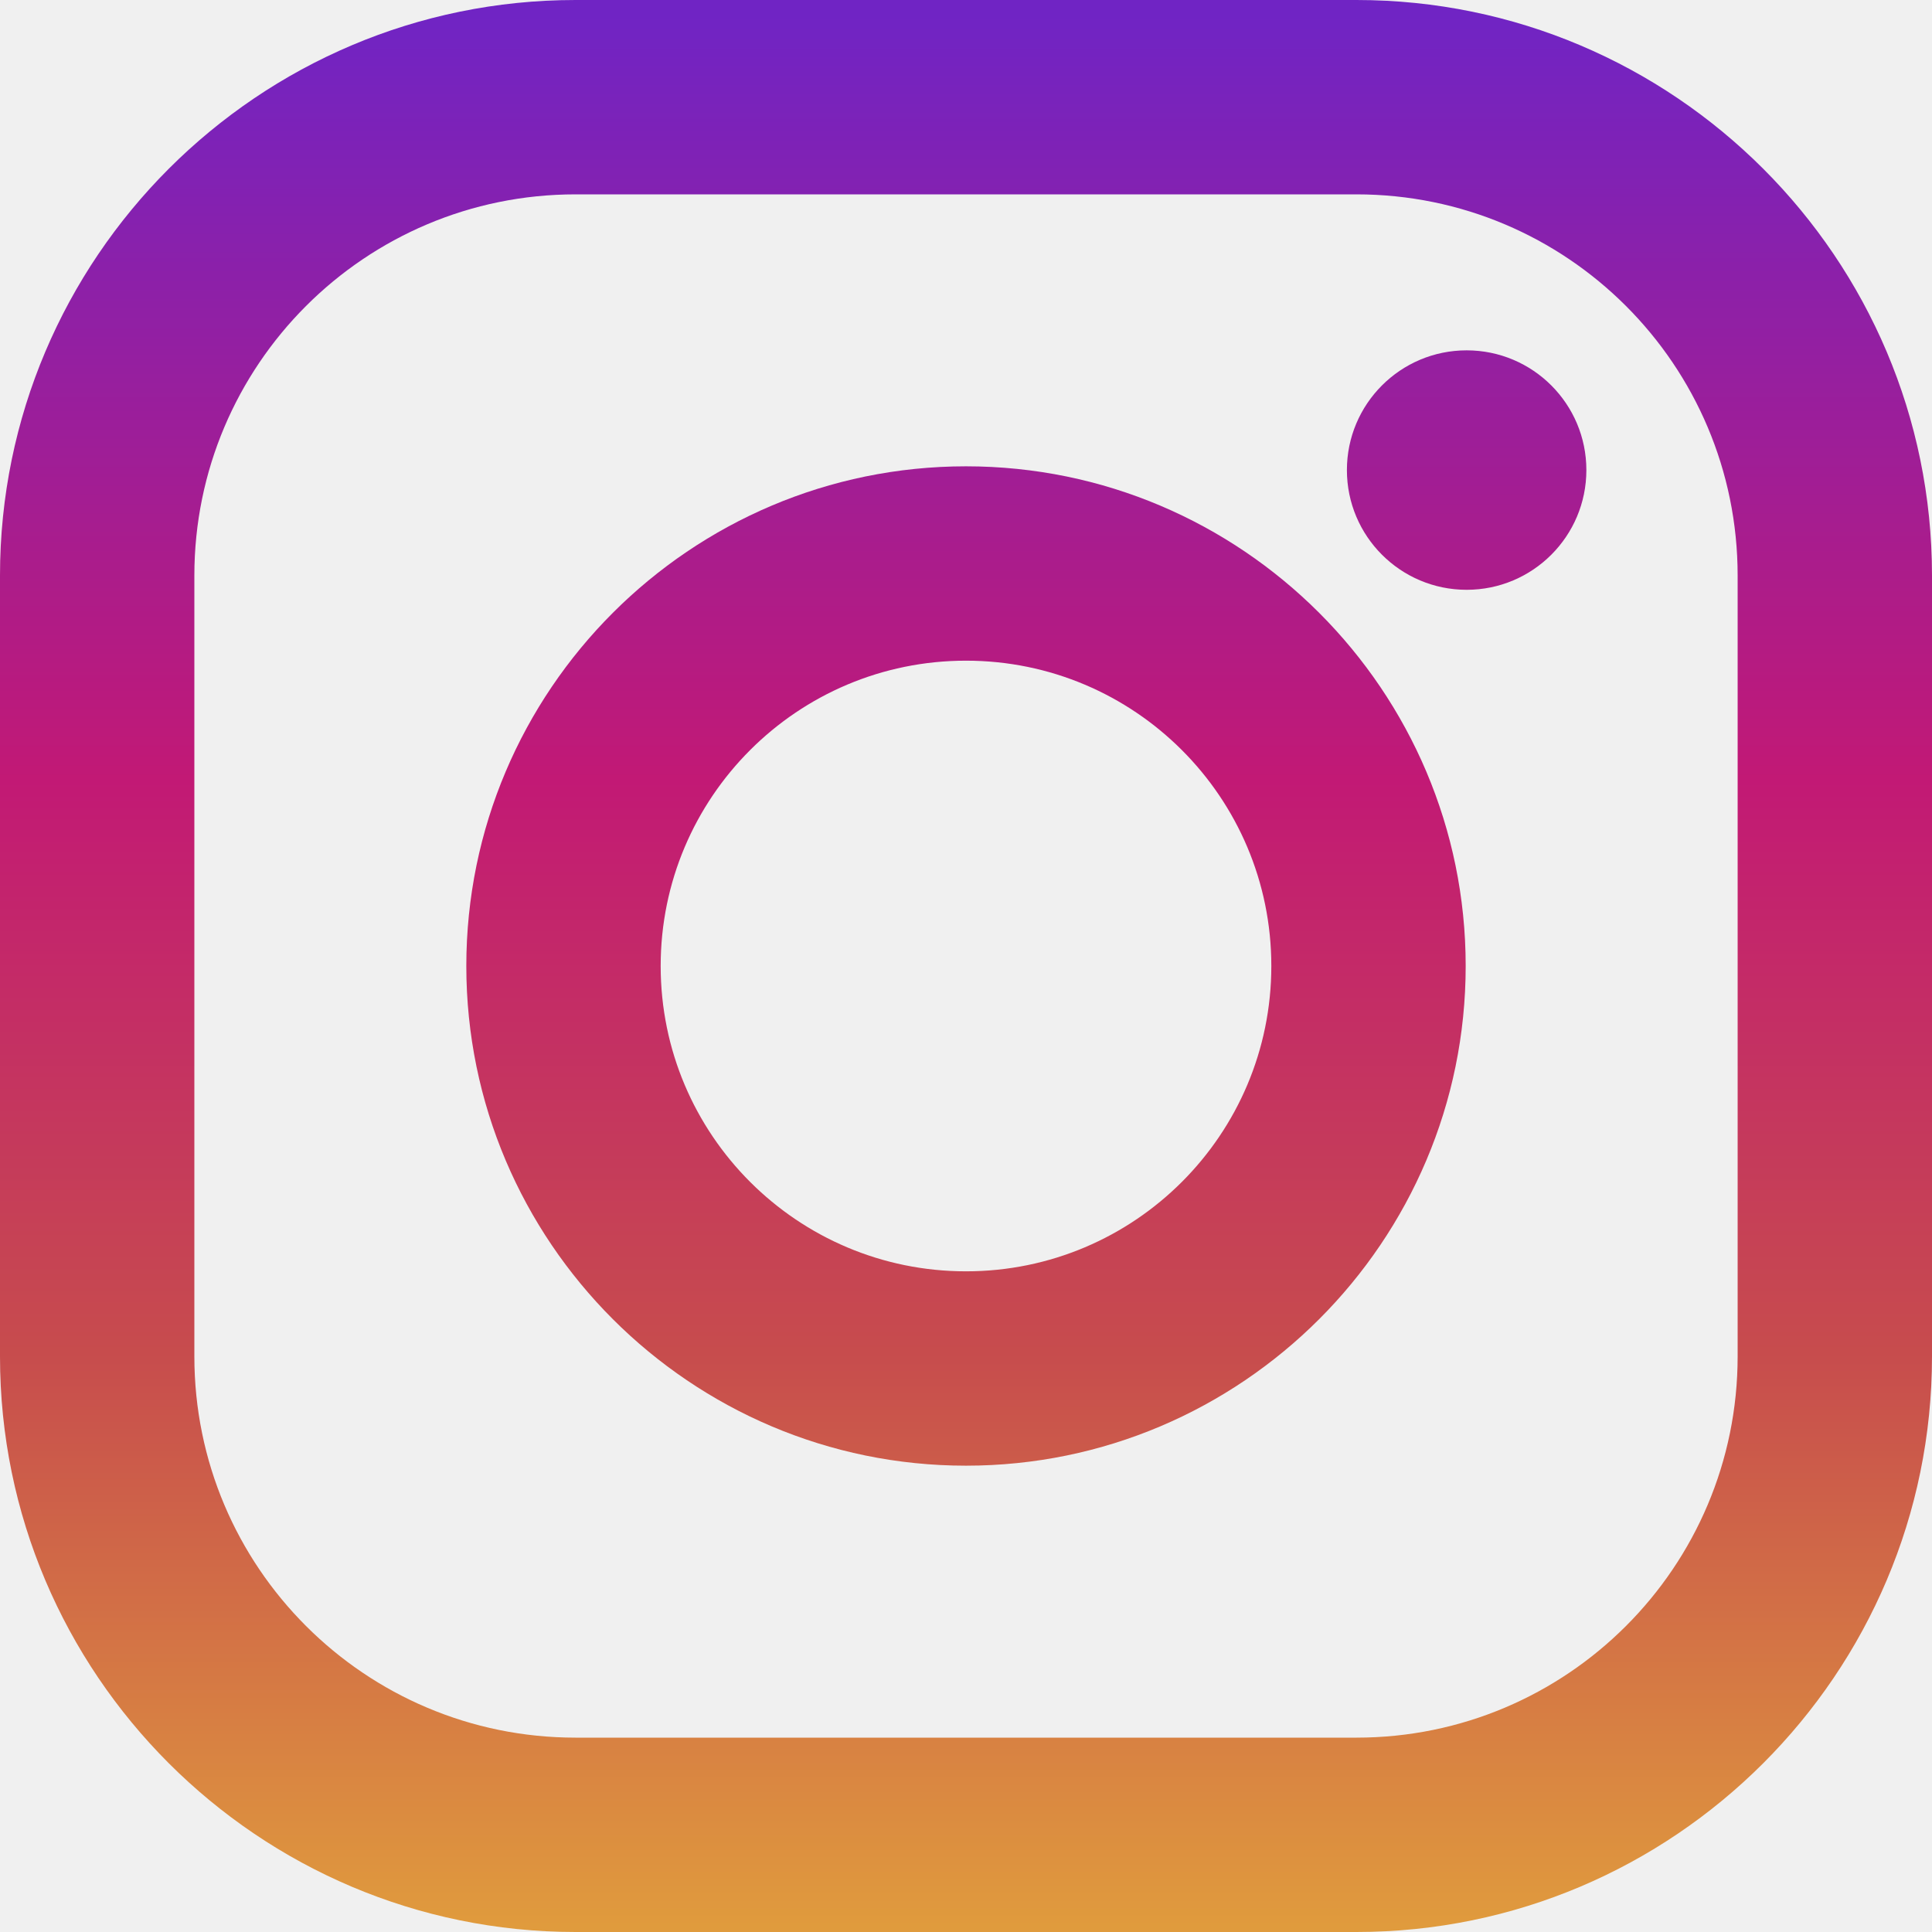
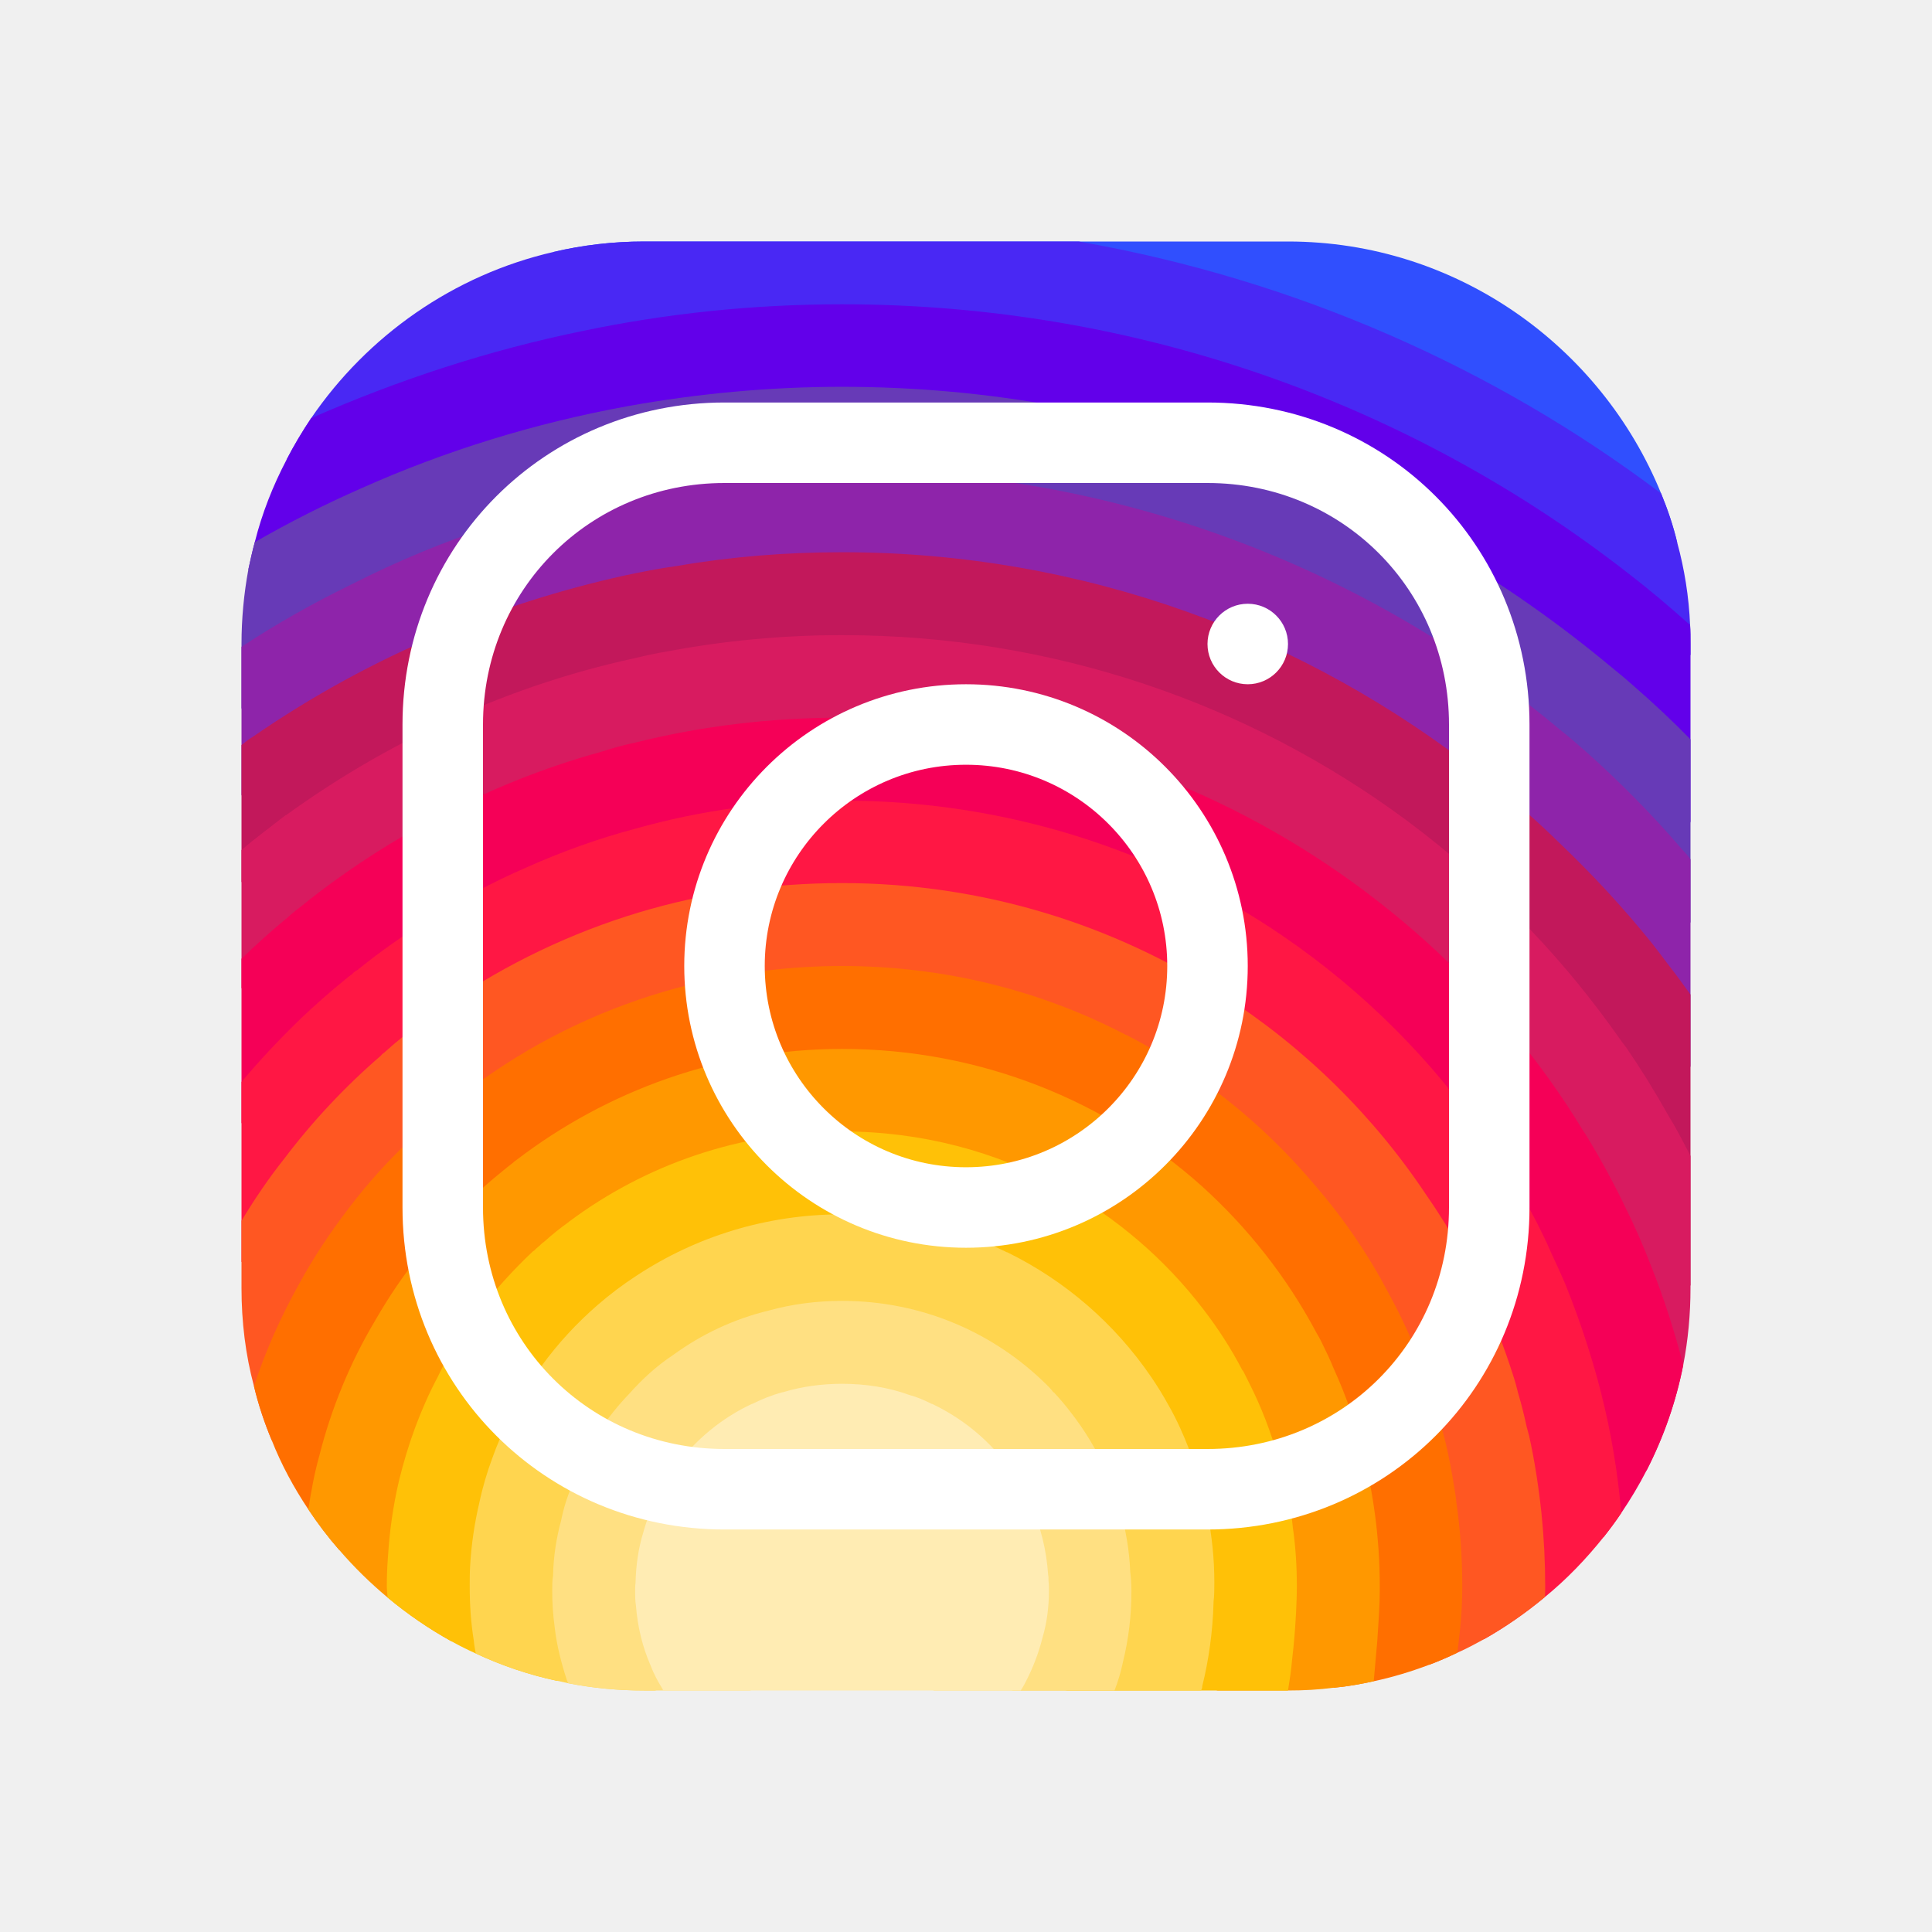
- <svg xmlns="http://www.w3.org/2000/svg" version="1.1" id="Layer_1" x="0px" y="0px" viewBox="0 0 551.034 551.034" style="enable-background:new 0 0 551.034 551.034;" xml:space="preserve">
-   <g id="XMLID_13_">
-     <linearGradient id="XMLID_2_" gradientUnits="userSpaceOnUse" x1="275.517" y1="4.571" x2="275.517" y2="549.72" gradientTransform="matrix(1 0 0 -1 0 554)">
-       <stop offset="0" style="stop-color:#E09B3D" />
-       <stop offset="0.3" style="stop-color:#C74C4D" />
-       <stop offset="0.6" style="stop-color:#C21975" />
-       <stop offset="1" style="stop-color:#7024C4" />
-     </linearGradient>
-     <path id="XMLID_17_" style="fill:url(#XMLID_2_);" d="M386.878,0H164.156C73.64,0,0,73.64,0,164.156v222.722   c0,90.516,73.64,164.156,164.156,164.156h222.722c90.516,0,164.156-73.64,164.156-164.156V164.156   C551.033,73.64,477.393,0,386.878,0z M495.6,386.878c0,60.045-48.677,108.722-108.722,108.722H164.156   c-60.045,0-108.722-48.677-108.722-108.722V164.156c0-60.046,48.677-108.722,108.722-108.722h222.722   c60.045,0,108.722,48.676,108.722,108.722L495.6,386.878L495.6,386.878z" />
-     <linearGradient id="XMLID_3_" gradientUnits="userSpaceOnUse" x1="275.517" y1="4.571" x2="275.517" y2="549.72" gradientTransform="matrix(1 0 0 -1 0 554)">
-       <stop offset="0" style="stop-color:#E09B3D" />
-       <stop offset="0.3" style="stop-color:#C74C4D" />
-       <stop offset="0.6" style="stop-color:#C21975" />
-       <stop offset="1" style="stop-color:#7024C4" />
-     </linearGradient>
-     <path id="XMLID_81_" style="fill:url(#XMLID_3_);" d="M275.517,133C196.933,133,133,196.933,133,275.516   s63.933,142.517,142.517,142.517S418.034,354.1,418.034,275.516S354.101,133,275.517,133z M275.517,362.6   c-48.095,0-87.083-38.988-87.083-87.083s38.989-87.083,87.083-87.083c48.095,0,87.083,38.988,87.083,87.083   C362.6,323.611,323.611,362.6,275.517,362.6z" />
-     <linearGradient id="XMLID_4_" gradientUnits="userSpaceOnUse" x1="418.306" y1="4.571" x2="418.306" y2="549.72" gradientTransform="matrix(1 0 0 -1 0 554)">
-       <stop offset="0" style="stop-color:#E09B3D" />
-       <stop offset="0.3" style="stop-color:#C74C4D" />
-       <stop offset="0.6" style="stop-color:#C21975" />
-       <stop offset="1" style="stop-color:#7024C4" />
-     </linearGradient>
-     <circle id="XMLID_83_" style="fill:url(#XMLID_4_);" cx="418.306" cy="134.072" r="34.149" />
+ <svg xmlns="http://www.w3.org/2000/svg" viewBox="0 0 48 48" width="48px" height="48px">
+   <path fill="#304ffe" d="M41.67,13.48c-0.4,0.26-0.97,0.5-1.21,0.77c-0.09,0.09-0.14,0.19-0.12,0.29v1.03l-0.3,1.01l-0.3,1l-0.33,1.1 l-0.68,2.25l-0.66,2.22l-0.5,1.67c0,0.26-0.01,0.52-0.03,0.77c-0.07,0.96-0.27,1.88-0.59,2.74c-0.19,0.53-0.42,1.04-0.7,1.52 c-0.1,0.19-0.22,0.38-0.34,0.56c-0.4,0.63-0.88,1.21-1.41,1.72c-0.41,0.41-0.86,0.79-1.35,1.11c0,0,0,0-0.01,0 c-0.08,0.07-0.17,0.13-0.27,0.18c-0.31,0.21-0.64,0.39-0.98,0.55c-0.23,0.12-0.46,0.22-0.7,0.31c-0.05,0.03-0.11,0.05-0.16,0.07 c-0.57,0.27-1.23,0.45-1.89,0.54c-0.04,0.01-0.07,0.01-0.11,0.02c-0.4,0.07-0.79,0.13-1.19,0.16c-0.18,0.02-0.37,0.03-0.55,0.03 l-0.71-0.04l-3.42-0.18c0-0.01-0.01,0-0.01,0l-1.72-0.09c-0.13,0-0.27,0-0.4-0.01c-0.54-0.02-1.06-0.08-1.58-0.19 c-0.01,0-0.01,0-0.01,0c-0.95-0.18-1.86-0.5-2.71-0.93c-0.47-0.24-0.93-0.51-1.36-0.82c-0.18-0.13-0.35-0.27-0.52-0.42 c-0.48-0.4-0.91-0.83-1.31-1.27c-0.06-0.06-0.11-0.12-0.16-0.18c-0.06-0.06-0.12-0.13-0.17-0.19c-0.38-0.48-0.7-0.97-0.96-1.49 c-0.24-0.46-0.43-0.95-0.58-1.49c-0.06-0.19-0.11-0.37-0.15-0.57c-0.01-0.01-0.02-0.03-0.02-0.05c-0.1-0.41-0.19-0.84-0.24-1.27 c-0.06-0.33-0.09-0.66-0.09-1c-0.02-0.13-0.02-0.27-0.02-0.4l1.91-2.95l1.87-2.88l0.85-1.31l0.77-1.18l0.26-0.41v-1.03 c0.02-0.23,0.03-0.47,0.02-0.69c-0.01-0.7-0.15-1.38-0.38-2.03c-0.22-0.69-0.53-1.34-0.85-1.94c-0.38-0.69-0.78-1.31-1.11-1.87 C14,7.4,13.66,6.73,13.75,6.26C14.47,6.09,15.23,6,16,6h16c4.18,0,7.78,2.6,9.27,6.26C41.43,12.65,41.57,13.06,41.67,13.48z" />
+   <path fill="#4928f4" d="M42,16v0.27l-1.38,0.8l-0.88,0.51l-0.97,0.56l-1.94,1.13l-1.9,1.1l-1.94,1.12l-0.77,0.45 c0,0.48-0.12,0.92-0.34,1.32c-0.31,0.58-0.83,1.06-1.49,1.47c-0.67,0.41-1.49,0.74-2.41,0.98c0,0,0-0.01-0.01,0 c-3.56,0.92-8.42,0.5-10.78-1.26c-0.66-0.49-1.12-1.09-1.32-1.78c-0.06-0.23-0.09-0.48-0.09-0.73v-7.19 c0.01-0.15-0.09-0.3-0.27-0.45c-0.54-0.43-1.81-0.84-3.23-1.25c-1.11-0.31-2.3-0.62-3.3-0.92c-0.79-0.24-1.46-0.48-1.86-0.71 c0.18-0.35,0.39-0.7,0.61-1.03c1.4-2.05,3.54-3.56,6.02-4.13C14.47,6.09,15.23,6,16,6h10.8c5.37,0.94,10.32,3.13,14.47,6.26 c0.16,0.39,0.3,0.8,0.4,1.22c0.18,0.66,0.29,1.34,0.32,2.05C42,15.68,42,15.84,42,16z" />
+   <path fill="#6200ea" d="M42,16v4.41l-0.22,0.68l-0.75,2.33l-0.78,2.4l-0.41,1.28l-0.38,1.19l-0.37,1.13l-0.36,1.12l-0.19,0.59 l-0.25,0.78c0,0.76-0.02,1.43-0.07,2c-0.01,0.06-0.02,0.12-0.02,0.18c-0.06,0.53-0.14,0.98-0.27,1.36 c-0.01,0.06-0.03,0.12-0.05,0.17c-0.26,0.72-0.65,1.18-1.23,1.48c-0.14,0.08-0.3,0.14-0.47,0.2c-0.53,0.18-1.2,0.27-2.02,0.32 c-0.6,0.04-1.29,0.05-2.07,0.05H31.4l-1.19-0.05L30,37.61l-2.17-0.09l-2.2-0.09l-7.25-0.3l-1.88-0.08h-0.26 c-0.78-0.01-1.45-0.06-2.03-0.14c-0.84-0.13-1.49-0.35-1.98-0.68c-0.7-0.45-1.11-1.11-1.35-2.03c-0.06-0.22-0.11-0.45-0.14-0.7 c-0.1-0.58-0.15-1.25-0.18-2c0-0.15,0-0.3-0.01-0.46c-0.01-0.01,0-0.01,0-0.01v-0.58c-0.01-0.29-0.01-0.59-0.01-0.9l0.05-1.61 l0.03-1.15l0.04-1.34v-0.19l0.07-2.46l0.07-2.46l0.07-2.31l0.06-2.27l0.02-0.6c0-0.31-1.05-0.49-2.22-0.64 c-0.93-0.12-1.95-0.23-2.56-0.37c0.05-0.23,0.1-0.46,0.16-0.68c0.18-0.72,0.45-1.4,0.79-2.05c0.18-0.35,0.39-0.7,0.61-1.03 c2.16-0.95,4.41-1.69,6.76-2.17c2.06-0.43,4.21-0.66,6.43-0.66c7.36,0,14.16,2.49,19.54,6.69c0.52,0.4,1.03,0.83,1.53,1.28 C42,15.68,42,15.84,42,16z" />
+   <path fill="#673ab7" d="M42,18.37v4.54l-0.55,1.06l-1.05,2.05l-0.56,1.08l-0.51,0.99l-0.22,0.43c0,0.31,0,0.61-0.02,0.9 c0,0.43-0.02,0.84-0.05,1.22c-0.04,0.45-0.1,0.86-0.16,1.24c-0.15,0.79-0.36,1.47-0.66,2.03c-0.04,0.07-0.08,0.14-0.12,0.2 c-0.11,0.18-0.24,0.35-0.38,0.51c-0.18,0.22-0.38,0.41-0.61,0.57c-0.34,0.26-0.74,0.47-1.2,0.63c-0.57,0.21-1.23,0.35-2.01,0.43 c-0.51,0.05-1.07,0.08-1.68,0.08l-0.42,0.02l-2.08,0.12h-0.01L27.5,36.6l-2.25,0.13l-3.1,0.18l-3.77,0.22l-0.55,0.03 c-0.51,0-0.99-0.03-1.45-0.09c-0.05-0.01-0.09-0.02-0.14-0.02c-0.68-0.11-1.3-0.29-1.86-0.54c-0.68-0.3-1.27-0.7-1.77-1.18 c-0.44-0.43-0.82-0.92-1.13-1.47c-0.07-0.13-0.14-0.25-0.2-0.39c-0.3-0.59-0.54-1.25-0.72-1.97c-0.03-0.12-0.06-0.25-0.08-0.38 c-0.06-0.23-0.11-0.47-0.14-0.72c-0.11-0.64-0.17-1.32-0.2-2.03v-0.01c-0.01-0.29-0.02-0.57-0.02-0.87l-0.49-1.17l-0.07-0.18 L9.5,25.99L8.75,24.2l-0.12-0.29l-0.72-1.73l-0.8-1.93c0,0,0,0-0.01,0L6.29,18.3L6,17.59V16c0-0.63,0.06-1.25,0.17-1.85 c0.05-0.23,0.1-0.46,0.16-0.68c0.85-0.49,1.74-0.94,2.65-1.34c2.08-0.93,4.31-1.62,6.62-2.04c1.72-0.31,3.51-0.48,5.32-0.48 c7.31,0,13.94,2.65,19.12,6.97c0.2,0.16,0.39,0.32,0.58,0.49C41.09,17.48,41.55,17.91,42,18.37z" />
+   <path fill="#8e24aa" d="M42,21.35v5.14l-0.57,1.19l-1.08,2.25l-0.01,0.03c0,0.43-0.02,0.82-0.05,1.17c-0.1,1.15-0.38,1.88-0.84,2.33 c-0.33,0.34-0.74,0.53-1.25,0.63c-0.03,0.01-0.07,0.01-0.1,0.02c-0.16,0.03-0.33,0.05-0.51,0.05c-0.62,0.06-1.35,0.02-2.19-0.04 c-0.09,0-0.19-0.01-0.29-0.02c-0.61-0.04-1.26-0.08-1.98-0.11c-0.39-0.01-0.8-0.02-1.22-0.02h-0.02l-1.01,0.08h-0.01l-2.27,0.16 l-2.59,0.2l-0.38,0.03l-3.03,0.22l-1.57,0.12l-1.55,0.11c-0.27,0-0.53,0-0.79-0.01c0,0-0.01-0.01-0.01,0 c-1.13-0.02-2.14-0.09-3.04-0.26c-0.83-0.14-1.56-0.36-2.18-0.69c-0.64-0.31-1.17-0.75-1.6-1.31c-0.41-0.55-0.71-1.24-0.9-2.07 c0-0.01,0-0.01,0-0.01c-0.14-0.67-0.22-1.45-0.22-2.33l-0.15-0.27L9.7,26.35l-0.13-0.22L9.5,25.99l-0.93-1.65l-0.46-0.83 l-0.58-1.03l-1-1.79L6,19.75v-3.68c0.88-0.58,1.79-1.09,2.73-1.55c1.14-0.58,2.32-1.07,3.55-1.47c1.34-0.44,2.74-0.79,4.17-1.02 c1.45-0.24,2.94-0.36,4.47-0.36c6.8,0,13.04,2.43,17.85,6.47c0.22,0.17,0.43,0.36,0.64,0.54c0.84,0.75,1.64,1.56,2.37,2.41 C41.86,21.18,41.94,21.26,42,21.35z" />
+   <path fill="#c2185b" d="M42,24.71v7.23c-0.24-0.14-0.57-0.31-0.98-0.49c-0.22-0.11-0.47-0.22-0.73-0.32 c-0.38-0.17-0.79-0.33-1.25-0.49c-0.1-0.04-0.2-0.07-0.31-0.1c-0.18-0.07-0.37-0.13-0.56-0.19c-0.59-0.18-1.24-0.35-1.92-0.5 c-0.26-0.05-0.53-0.1-0.8-0.14c-0.87-0.15-1.8-0.24-2.77-0.25c-0.08-0.01-0.17-0.01-0.25-0.01l-2.57,0.02l-3.5,0.02h-0.01 l-7.49,0.06c-2.38,0-3.84,0.57-4.72,0.8c0,0-0.01,0-0.01,0.01c-0.93,0.24-1.22,0.09-1.3-1.54c-0.02-0.45-0.03-1.03-0.03-1.74 l-0.56-0.43l-0.98-0.74l-0.6-0.46l-0.12-0.09L8.88,24.1l-0.25-0.19l-0.52-0.4l-0.96-0.72L6,21.91v-3.4 c0.1-0.08,0.19-0.15,0.29-0.21c1.45-1,3-1.85,4.64-2.54c1.46-0.62,3-1.11,4.58-1.46c0.43-0.09,0.87-0.18,1.32-0.24 c1.33-0.23,2.7-0.34,4.09-0.34c6.01,0,11.53,2.09,15.91,5.55c0.66,0.52,1.3,1.07,1.9,1.66c0.82,0.78,1.59,1.61,2.3,2.49 c0.14,0.18,0.28,0.36,0.42,0.55C41.64,24.21,41.82,24.46,42,24.71z" />
+   <path fill="#d81b60" d="M42,28.72V32c0,0.65-0.06,1.29-0.18,1.91c-0.18,0.92-0.49,1.8-0.91,2.62c-0.22,0.05-0.47,0.05-0.75,0.01 c-0.63-0.11-1.37-0.44-2.17-0.87c-0.04-0.01-0.08-0.03-0.11-0.05c-0.25-0.13-0.51-0.27-0.77-0.43c-0.53-0.29-1.09-0.61-1.65-0.91 c-0.12-0.06-0.24-0.12-0.35-0.18c-0.64-0.33-1.3-0.63-1.96-0.86c0,0,0,0-0.01,0c-0.14-0.05-0.29-0.1-0.44-0.14 c-0.57-0.16-1.15-0.26-1.71-0.26l-1.1-0.32l-4.87-1.41c0,0,0,0-0.01,0l-2.99-0.87h-0.01l-1.3-0.38c-3.76,0-6.07,1.6-7.19,0.99 c-0.44-0.23-0.7-0.81-0.79-1.95c-0.03-0.32-0.04-0.68-0.04-1.1l-1.17-0.57l-0.05-0.02h-0.01l-0.84-0.42L9.7,26.35l-0.07-0.03 l-0.17-0.09L7.5,25.28L6,24.55v-3.43c0.17-0.15,0.35-0.29,0.53-0.43c0.19-0.15,0.38-0.29,0.57-0.44c0.01,0,0.01,0,0.01,0 c1.18-0.85,2.43-1.6,3.76-2.22c1.55-0.74,3.2-1.31,4.91-1.68c0.25-0.06,0.51-0.12,0.77-0.16c1.42-0.27,2.88-0.41,4.37-0.41 c5.27,0,10.11,1.71,14.01,4.59c1.13,0.84,2.18,1.77,3.14,2.78c0.79,0.83,1.52,1.73,2.18,2.67c0.05,0.07,0.1,0.14,0.15,0.2 c0.37,0.54,0.71,1.09,1.03,1.66C41.64,28.02,41.82,28.37,42,28.72z" />
+   <path fill="#f50057" d="M41.82,33.91c-0.18,0.92-0.49,1.8-0.91,2.62c-0.19,0.37-0.4,0.72-0.63,1.06c-0.14,0.21-0.29,0.41-0.44,0.6 c-0.36-0.14-0.89-0.34-1.54-0.56c0,0,0,0,0-0.01c-0.49-0.17-1.05-0.35-1.65-0.52c-0.17-0.05-0.34-0.1-0.52-0.15 c-0.71-0.19-1.45-0.36-2.17-0.46c-0.6-0.1-1.19-0.16-1.74-0.16l-0.46-0.13h-0.01l-2.42-0.7l-1.49-0.43l-1.66-0.48h-0.01l-0.54-0.15 l-6.53-1.88l-1.88-0.54l-1.4-0.33l-2.28-0.54l-0.28-0.07c0,0,0,0-0.01,0l-2.29-0.53c0-0.01,0-0.01,0-0.01l-0.41-0.09l-0.21-0.05 l-1.67-0.39l-0.19-0.05l-1.42-1.17L6,27.9v-4.08c0.37-0.36,0.75-0.7,1.15-1.03c0.12-0.11,0.25-0.21,0.38-0.31 c0.12-0.1,0.25-0.2,0.38-0.3c0.91-0.69,1.87-1.31,2.89-1.84c1.3-0.7,2.68-1.26,4.13-1.66c0.28-0.09,0.56-0.17,0.85-0.23 c1.64-0.41,3.36-0.62,5.14-0.62c4.47,0,8.63,1.35,12.07,3.66c1.71,1.15,3.25,2.53,4.55,4.1c0.66,0.79,1.26,1.62,1.79,2.5 c0.05,0.07,0.09,0.13,0.13,0.2c0.32,0.53,0.62,1.08,0.89,1.64c0.25,0.5,0.47,1,0.67,1.52C41.34,32.25,41.6,33.07,41.82,33.91z" />
+   <path fill="#ff1744" d="M40.28,37.59c-0.14,0.21-0.29,0.41-0.44,0.6c-0.44,0.55-0.92,1.05-1.46,1.49c-0.47,0.39-0.97,0.74-1.5,1.04 c-0.2-0.05-0.4-0.11-0.61-0.19c-0.66-0.23-1.35-0.61-1.99-1.01c-0.96-0.61-1.79-1.27-2.16-1.57c-0.14-0.12-0.21-0.18-0.21-0.18 l-1.7-0.15L30,37.6l-2.2-0.19l-2.28-0.2l-3.37-0.3l-5.34-0.47l-0.02-0.01l-1.88-0.91l-1.9-0.92l-1.53-0.74l-0.33-0.16l-0.41-0.2 l-1.42-0.69L7.43,31.9l-0.59-0.29L6,31.35v-4.47c0.47-0.56,0.97-1.09,1.5-1.6c0.34-0.32,0.7-0.64,1.07-0.94 c0.06-0.05,0.12-0.1,0.18-0.14c0.04-0.05,0.09-0.08,0.13-0.1c0.59-0.48,1.21-0.91,1.85-1.3c0.74-0.47,1.52-0.89,2.33-1.24 c0.87-0.39,1.78-0.72,2.72-0.97c1.63-0.46,3.36-0.7,5.14-0.7c4.08,0,7.85,1.24,10.96,3.37c1.99,1.36,3.71,3.08,5.07,5.07 c0.45,0.64,0.85,1.32,1.22,2.02c0.13,0.26,0.26,0.52,0.37,0.78c0.12,0.25,0.23,0.5,0.34,0.75c0.21,0.52,0.4,1.04,0.57,1.58 c0.32,1,0.56,2.02,0.71,3.08C40.21,36.89,40.25,37.24,40.28,37.59z" />
+   <path fill="#ff5722" d="M38.39,39.42c0,0.08,0,0.17-0.01,0.26c-0.47,0.39-0.97,0.74-1.5,1.04c-0.22,0.12-0.44,0.24-0.67,0.34 c-0.23,0.11-0.46,0.21-0.7,0.3c-0.34-0.18-0.8-0.4-1.29-0.61c-0.69-0.31-1.44-0.59-2.02-0.68c-0.14-0.03-0.27-0.04-0.39-0.04 l-1.64-0.21h-0.02l-2.04-0.27l-2.06-0.27l-0.96-0.12l-7.56-0.98c-0.49,0-1.01-0.03-1.55-0.1c-0.66-0.06-1.35-0.16-2.04-0.3 c-0.68-0.12-1.37-0.28-2.03-0.45c-0.69-0.16-1.37-0.35-2-0.53c-0.73-0.22-1.41-0.43-1.98-0.62c-0.47-0.15-0.87-0.29-1.18-0.4 c-0.18-0.43-0.33-0.88-0.44-1.34C6.1,33.66,6,32.84,6,32v-1.67c0.32-0.53,0.67-1.05,1.06-1.54c0.71-0.94,1.52-1.8,2.4-2.56 c0.03-0.04,0.07-0.07,0.1-0.09l0.01-0.01c0.31-0.28,0.63-0.53,0.97-0.77c0.04-0.04,0.08-0.07,0.12-0.1 c0.16-0.12,0.33-0.24,0.51-0.35c1.43-0.97,3.01-1.73,4.7-2.24c1.6-0.48,3.29-0.73,5.05-0.73c3.49,0,6.75,1.03,9.47,2.79 c2.01,1.29,3.74,2.99,5.06,4.98c0.16,0.23,0.31,0.46,0.46,0.7c0.69,1.17,1.26,2.43,1.68,3.75c0.05,0.15,0.09,0.3,0.13,0.46 c0.08,0.27,0.15,0.55,0.21,0.83c0.02,0.07,0.04,0.14,0.06,0.22c0.14,0.63,0.24,1.29,0.31,1.95c0,0.01,0,0.01,0,0.01 C38.36,38.22,38.39,38.82,38.39,39.42z" />
+   <path fill="#ff6f00" d="M36.33,39.42c0,0.35-0.02,0.73-0.06,1.11c-0.02,0.18-0.04,0.36-0.06,0.53c-0.23,0.11-0.46,0.21-0.7,0.3 c-0.45,0.17-0.91,0.31-1.38,0.41c-0.32,0.07-0.65,0.13-0.98,0.16h-0.01c-0.31-0.19-0.67-0.42-1.04-0.68 c-0.67-0.47-1.37-1-1.93-1.43c-0.01-0.01-0.01-0.01-0.02-0.02c-0.59-0.45-1.01-0.79-1.01-0.79l-1.06,0.04l-2.04,0.07l-0.95,0.04 l-3.82,0.14l-3.23,0.12c-0.21,0.01-0.46,0.01-0.77,0h-0.01c-0.42-0.01-0.92-0.04-1.47-0.09c-0.64-0.05-1.34-0.11-2.05-0.18 c-0.69-0.08-1.39-0.16-2.06-0.24c-0.74-0.08-1.44-0.17-2.04-0.25c-0.47-0.06-0.88-0.11-1.21-0.15c-0.28-0.32-0.53-0.65-0.77-1.01 c-0.36-0.54-0.67-1.11-0.91-1.72c-0.18-0.43-0.33-0.88-0.44-1.34c0.29-0.89,0.67-1.73,1.12-2.54c0.36-0.66,0.78-1.29,1.24-1.89 c0.45-0.59,0.94-1.14,1.47-1.64v-0.01c0.15-0.15,0.3-0.29,0.45-0.42c0.28-0.26,0.57-0.5,0.87-0.73h0.01 c0.01-0.02,0.02-0.02,0.03-0.03c0.24-0.19,0.49-0.36,0.74-0.53c1.48-1.01,3.15-1.76,4.95-2.2c1.19-0.29,2.44-0.45,3.73-0.45 c2.54,0,4.94,0.61,7.05,1.71h0.01c1.81,0.93,3.41,2.21,4.7,3.75c0.71,0.82,1.32,1.72,1.82,2.67c0.35,0.64,0.65,1.31,0.9,1.99 c0.02,0.06,0.04,0.11,0.06,0.16c0.17,0.5,0.32,1.02,0.45,1.54c0.09,0.37,0.16,0.75,0.22,1.13c0.02,0.12,0.04,0.23,0.05,0.35 C36.28,37.99,36.33,38.7,36.33,39.42z" />
+   <path fill="#ff9800" d="M34.28,39.42v0.1c0,0.34-0.03,0.77-0.06,1.23c-0.03,0.34-0.06,0.69-0.09,1.02c-0.32,0.07-0.65,0.13-0.98,0.16 h-0.01C32.76,41.98,32.39,42,32,42h-1.75l-0.38-0.11l-1.97-0.6l-2-0.6l-4.63-1.39l-2-0.6c0,0-0.83,0.33-2,0.72h-0.01 c-0.45,0.15-0.94,0.31-1.46,0.47c-0.65,0.19-1.34,0.38-2.02,0.53c-0.7,0.16-1.39,0.28-2.01,0.33c-0.19,0.02-0.38,0.03-0.55,0.03 c-0.56-0.31-1.1-0.68-1.59-1.09c-0.43-0.36-0.83-0.75-1.2-1.18c-0.28-0.32-0.53-0.65-0.77-1.01c0.07-0.45,0.15-0.89,0.27-1.32 c0.3-1.19,0.77-2.33,1.39-3.37c0.34-0.59,0.72-1.16,1.16-1.69c0.01-0.03,0.04-0.06,0.07-0.08c-0.01-0.01,0-0.01,0-0.01 c0.13-0.17,0.27-0.33,0.41-0.48c0-0.01,0-0.01,0-0.01c0.41-0.44,0.83-0.86,1.29-1.25c0.16-0.13,0.31-0.26,0.48-0.39 c0.03-0.03,0.06-0.05,0.1-0.08c2.25-1.72,5.06-2.76,8.09-2.76c3.44,0,6.57,1.29,8.94,3.41c1.14,1.03,2.11,2.26,2.84,3.63 c0.06,0.1,0.12,0.21,0.17,0.32c0.09,0.18,0.18,0.37,0.26,0.57c0.33,0.72,0.59,1.48,0.77,2.26c0.02,0.08,0.04,0.16,0.06,0.24 c0.08,0.37,0.15,0.75,0.2,1.13C34.24,38.21,34.28,38.81,34.28,39.42z" />
+   <path fill="#ffc107" d="M32.22,39.42c0,0.2-0.01,0.42-0.02,0.65c-0.02,0.37-0.05,0.77-0.1,1.18c-0.02,0.25-0.06,0.5-0.1,0.75h-5.48 l-1.06-0.17l-4.14-0.66l-0.59-0.09l-1.35-0.22c-0.59,0-1.87,0.26-3.22,0.51c-0.71,0.13-1.43,0.27-2.08,0.36 c-0.08,0.01-0.16,0.02-0.23,0.03h-0.01c-0.7-0.15-1.38-0.38-2.02-0.68c-0.2-0.09-0.4-0.19-0.6-0.3c-0.56-0.31-1.1-0.68-1.59-1.09 c-0.01-0.12-0.02-0.22-0.02-0.27c0-0.26,0.01-0.51,0.03-0.76c0.04-0.64,0.13-1.26,0.27-1.86c0.22-0.91,0.54-1.79,0.97-2.6 c0.08-0.17,0.17-0.34,0.27-0.5c0.04-0.08,0.09-0.15,0.13-0.23c0.18-0.29,0.38-0.57,0.58-0.85c0.42-0.55,0.89-1.07,1.39-1.54 c0.01,0,0.01,0,0.01,0c0.04-0.04,0.08-0.08,0.12-0.11c0.05-0.04,0.09-0.09,0.14-0.12c0.2-0.18,0.4-0.34,0.61-0.49 c0-0.01,0.01-0.01,0.01-0.01c1.89-1.41,4.23-2.24,6.78-2.24c1.98,0,3.82,0.5,5.43,1.38h0.01c1.38,0.76,2.58,1.79,3.53,3.03 c0.37,0.48,0.7,0.99,0.98,1.53h0.01c0.05,0.1,0.1,0.2,0.15,0.3c0.3,0.59,0.54,1.21,0.72,1.85h0.01c0.01,0.05,0.03,0.1,0.04,0.15 c0.12,0.43,0.22,0.87,0.29,1.32c0.01,0.09,0.02,0.19,0.03,0.28C32.19,38.43,32.22,38.92,32.22,39.42z" />
+   <path fill="#ffd54f" d="M30.17,39.31c0,0.16,0,0.33-0.02,0.49v0.01c0,0.01,0,0.01,0,0.01c-0.02,0.72-0.12,1.43-0.28,2.07 c0,0.04-0.01,0.07-0.03,0.11h-4.67l-3.85-0.83l-0.51-0.11l-0.08,0.02l-4.27,0.88L16.27,42H16c-0.64,0-1.27-0.06-1.88-0.18 c-0.09-0.02-0.18-0.04-0.27-0.06h-0.01c-0.7-0.15-1.38-0.38-2.02-0.68c-0.02-0.11-0.04-0.22-0.05-0.33 c-0.07-0.43-0.1-0.88-0.1-1.33c0-0.17,0-0.34,0.01-0.51c0.03-0.54,0.11-1.07,0.23-1.58c0.08-0.38,0.19-0.75,0.32-1.1 c0.11-0.31,0.24-0.61,0.38-0.9c0.12-0.25,0.26-0.49,0.4-0.73c0.14-0.23,0.29-0.45,0.45-0.67c0.4-0.55,0.87-1.06,1.39-1.51 c0.3-0.26,0.63-0.51,0.97-0.73c1.46-0.96,3.21-1.52,5.1-1.52c0.37,0,0.73,0.02,1.08,0.07h0.02c1.07,0.12,2.07,0.42,2.99,0.87 c0.01,0,0.01,0,0.01,0c1.45,0.71,2.68,1.78,3.58,3.1c0.15,0.22,0.3,0.46,0.43,0.7c0.11,0.19,0.21,0.39,0.3,0.59 c0.14,0.31,0.27,0.64,0.38,0.97h0.01c0.11,0.37,0.21,0.74,0.28,1.13v0.01C30.11,38.16,30.17,38.73,30.17,39.31z" />
+   <path fill="#ffe082" d="M28.11,39.52v0.03c0,0.59-0.07,1.17-0.21,1.74c-0.05,0.24-0.12,0.48-0.21,0.71h-4.48l-2.29-0.63L18.63,42H16 c-0.64,0-1.27-0.06-1.88-0.18c-0.02-0.03-0.03-0.06-0.04-0.09c-0.14-0.43-0.25-0.86-0.3-1.31c-0.04-0.29-0.06-0.59-0.06-0.9 c0-0.12,0-0.25,0.02-0.37c0.01-0.47,0.08-0.93,0.2-1.37c0.06-0.3,0.15-0.59,0.27-0.87c0.04-0.14,0.1-0.27,0.17-0.4 c0.15-0.34,0.33-0.67,0.53-0.99c0.22-0.32,0.46-0.62,0.73-0.9c0.32-0.36,0.68-0.69,1.09-0.96c0.7-0.51,1.5-0.89,2.37-1.1 c0.58-0.16,1.19-0.24,1.82-0.24c2,0,3.79,0.8,5.09,2.09c0.05,0.05,0.11,0.11,0.16,0.18h0.01c0.14,0.15,0.27,0.3,0.4,0.47 c0.37,0.47,0.68,0.98,0.92,1.54c0.12,0.26,0.22,0.53,0.3,0.81c0.01,0.04,0.02,0.07,0.03,0.11c0.14,0.49,0.23,1,0.25,1.53 C28.1,39.2,28.11,39.36,28.11,39.52z" />
+   <path fill="#ffecb3" d="M26.06,39.52c0,0.41-0.05,0.8-0.16,1.17c-0.1,0.4-0.25,0.78-0.44,1.14c-0.03,0.06-0.1,0.17-0.1,0.17h-8.88 c-0.01-0.01-0.02-0.03-0.02-0.04c-0.12-0.19-0.22-0.38-0.3-0.59c-0.2-0.46-0.32-0.96-0.36-1.48c-0.02-0.12-0.02-0.25-0.02-0.37 c0-0.06,0-0.13,0.01-0.19c0.01-0.44,0.07-0.86,0.19-1.25c0.1-0.36,0.23-0.69,0.4-1.01c0,0,0.01-0.01,0.01-0.02 c0.12-0.21,0.25-0.42,0.4-0.62c0.49-0.66,1.14-1.2,1.89-1.55c0.01,0,0.01,0,0.01,0c0.24-0.12,0.49-0.22,0.75-0.29c0,0,0,0,0.01,0 c0.46-0.14,0.96-0.21,1.47-0.21c0.59,0,1.16,0.09,1.68,0.28c0.19,0.05,0.37,0.13,0.55,0.22c0,0,0,0,0.01,0 c0.86,0.41,1.59,1.05,2.09,1.85c0.1,0.15,0.19,0.31,0.27,0.48c0.04,0.07,0.08,0.15,0.11,0.22c0.23,0.52,0.37,1.09,0.41,1.69 c0.01,0.05,0.01,0.1,0.01,0.16C26.06,39.36,26.06,39.44,26.06,39.52z" />
+   <g>
+     <path fill="none" stroke="#fff" stroke-linecap="round" stroke-linejoin="round" stroke-miterlimit="10" stroke-width="2" d="M30,11H18c-3.9,0-7,3.1-7,7v12c0,3.9,3.1,7,7,7h12c3.9,0,7-3.1,7-7V18C37,14.1,33.9,11,30,11z" />
+     <circle cx="31" cy="16" r="1" fill="#fff" />
  </g>
  <g>
- </g>
-   <g>
- </g>
-   <g>
- </g>
-   <g>
- </g>
-   <g>
- </g>
-   <g>
- </g>
-   <g>
- </g>
-   <g>
- </g>
-   <g>
- </g>
-   <g>
- </g>
-   <g>
- </g>
-   <g>
- </g>
-   <g>
- </g>
-   <g>
- </g>
-   <g>
- </g>
+     <circle cx="24" cy="24" r="6" fill="none" stroke="#fff" stroke-linecap="round" stroke-linejoin="round" stroke-miterlimit="10" stroke-width="2" />
+   </g>
</svg>
